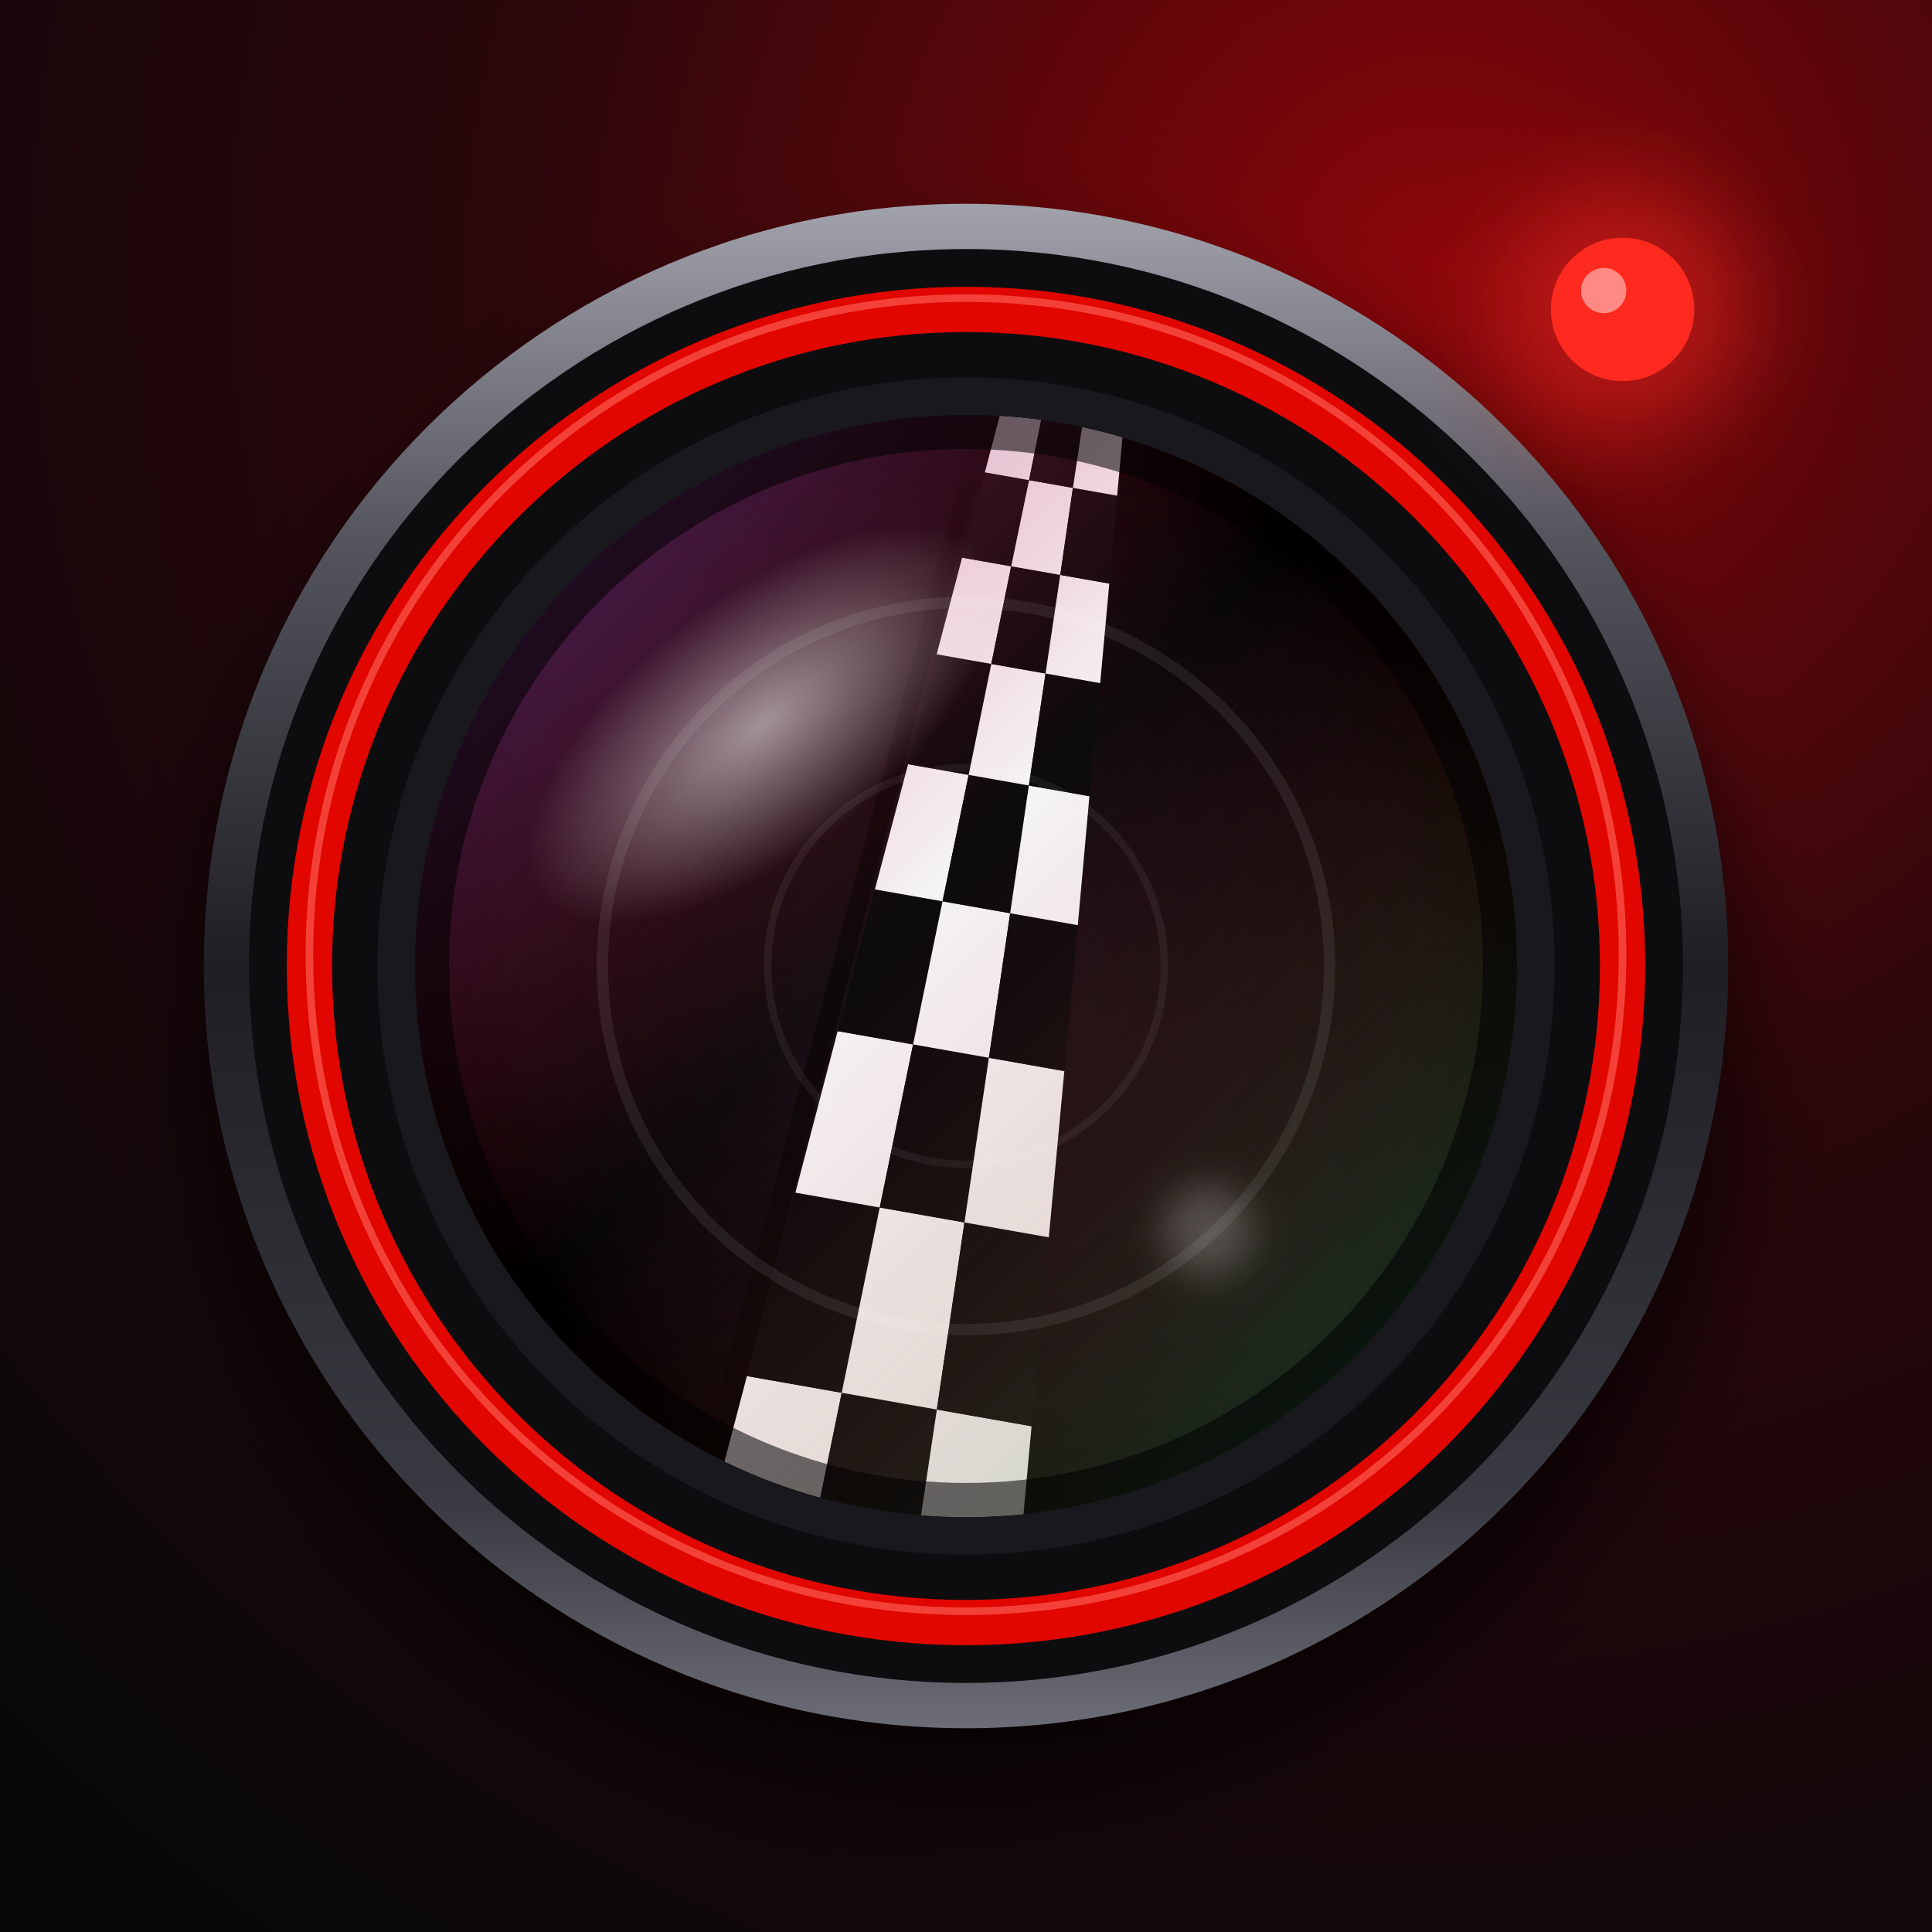
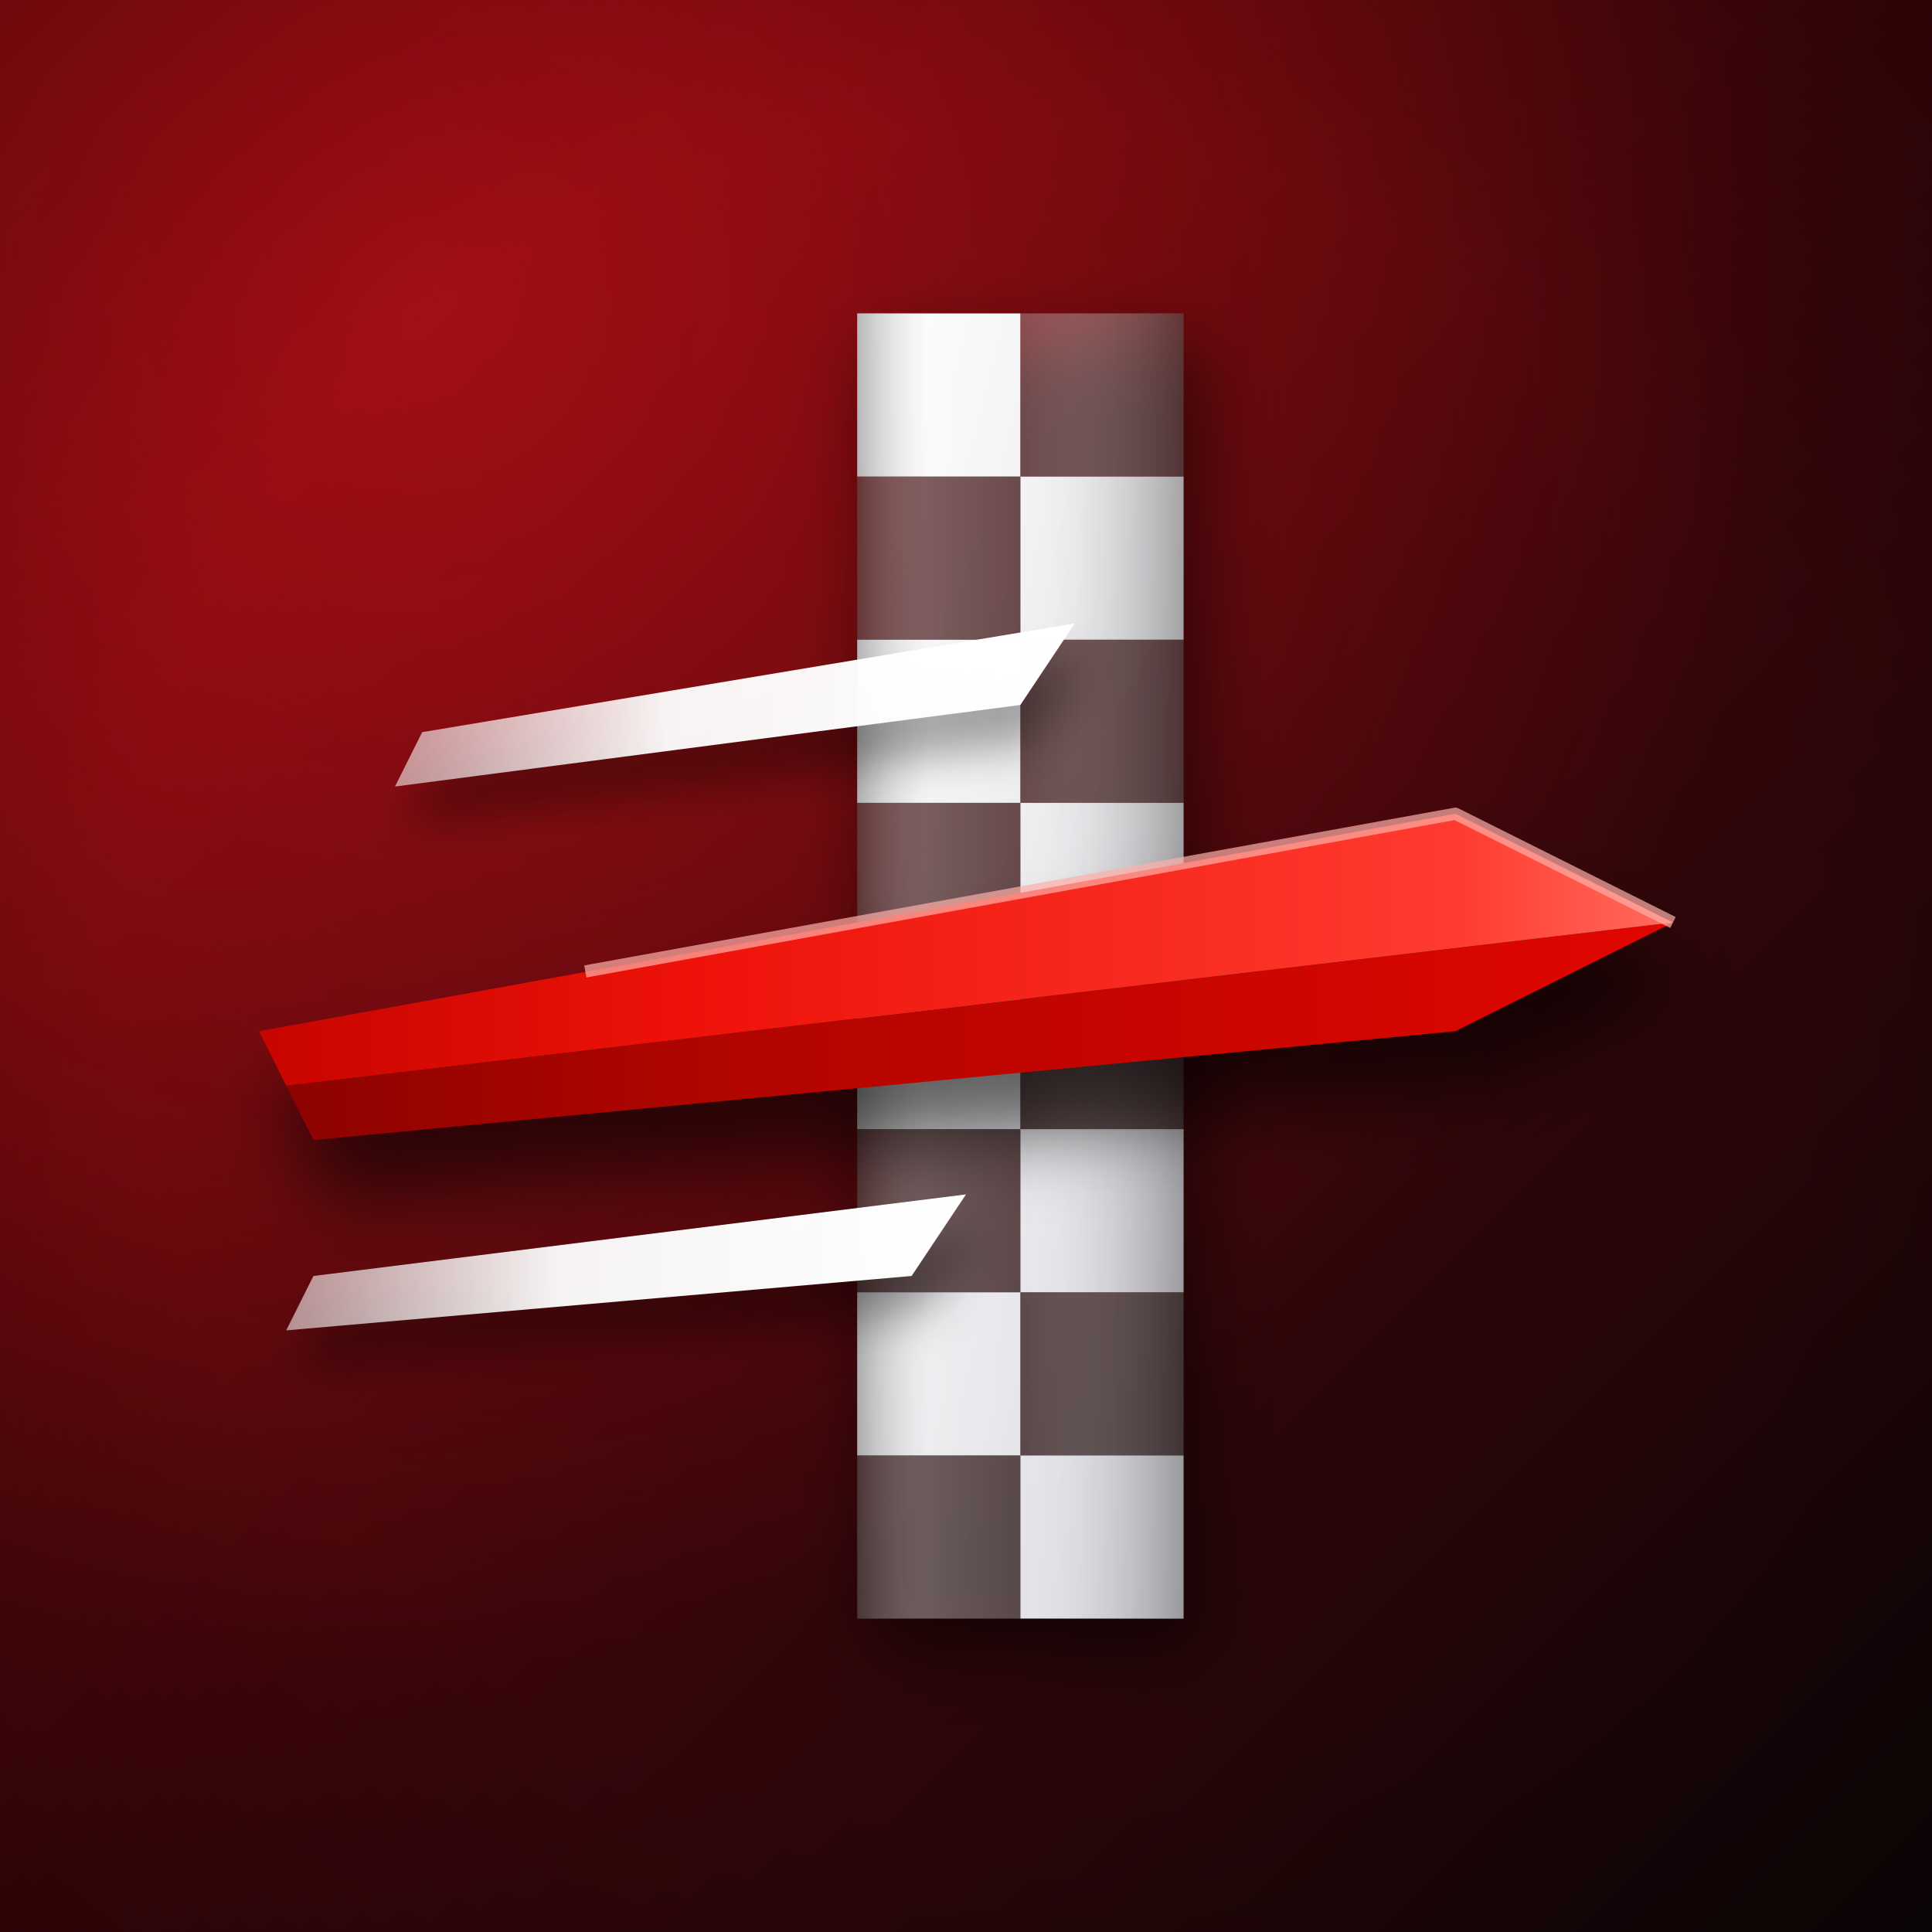
- <svg xmlns="http://www.w3.org/2000/svg" viewBox="0 0 512 512">
+ <svg xmlns="http://www.w3.org/2000/svg" viewBox="0 0 108 108">
  <defs>
-     <radialGradient id="bg" cx="74%" cy="14%" r="105%">
-       <stop offset="0" stop-color="#8A060A" />
-       <stop offset=".45" stop-color="#2A070B" />
-       <stop offset="1" stop-color="#08080A" />
+     <linearGradient id="bg" x1="0" y1="0" x2="1" y2="1">
+       <stop offset="0" stop-color="#86090E" />
+       <stop offset=".55" stop-color="#3A060A" />
+       <stop offset="1" stop-color="#0E0607" />
+     </linearGradient>
+     <radialGradient id="glow" cx="22%" cy="16%" r="70%">
+       <stop offset="0" stop-color="#D0141A" stop-opacity=".55" />
+       <stop offset="1" stop-color="#D0141A" stop-opacity="0" />
    </radialGradient>
-     <linearGradient id="ring" x1="0" y1="0" x2="0" y2="1">
-       <stop offset="0" stop-color="#A3A3AD" />
-       <stop offset=".22" stop-color="#55555E" />
-       <stop offset=".5" stop-color="#1E1E23" />
-       <stop offset=".85" stop-color="#3A3A42" />
-       <stop offset="1" stop-color="#6E6E78" />
+     <radialGradient id="vig" cx="50%" cy="50%" r="72%">
+       <stop offset=".6" stop-color="#000" stop-opacity="0" />
+       <stop offset="1" stop-color="#000" stop-opacity=".32" />
+     </radialGradient>
+     <linearGradient id="white" x1="0" y1="0" x2="1" y2="1">
+       <stop offset="0" stop-color="#FFFFFF" />
+       <stop offset="1" stop-color="#DADAE0" />
    </linearGradient>
-     <radialGradient id="glass" cx="50%" cy="50%" r="50%">
-       <stop offset="0" stop-color="#1C1218" />
-       <stop offset=".8" stop-color="#09070A" />
-       <stop offset="1" stop-color="#000" />
-     </radialGradient>
-     <linearGradient id="coat" x1="0" y1="0" x2="1" y2="1">
-       <stop offset="0" stop-color="#8A5CFF" stop-opacity=".6" />
-       <stop offset=".45" stop-color="#E10600" stop-opacity="0" />
-       <stop offset="1" stop-color="#1FD18A" stop-opacity=".4" />
+     <linearGradient id="strip" x1="0" x2="1">
+       <stop offset="0" stop-color="#000" stop-opacity=".28" />
+       <stop offset=".22" stop-color="#fff" stop-opacity=".10" />
+       <stop offset=".5" stop-color="#fff" stop-opacity="0" />
+       <stop offset="1" stop-color="#000" stop-opacity=".30" />
    </linearGradient>
-     <radialGradient id="hl" cx="50%" cy="50%" r="50%">
+     <linearGradient id="up" x1="0" x2="1">
+       <stop offset="0" stop-color="#C70500" />
+       <stop offset=".3" stop-color="#EE1209" />
+       <stop offset=".85" stop-color="#FF3B2F" />
+       <stop offset="1" stop-color="#FF6A5C" />
+     </linearGradient>
+     <linearGradient id="lo" x1="0" x2="1">
+       <stop offset="0" stop-color="#8E0300" />
+       <stop offset=".3" stop-color="#B00500" />
+       <stop offset="1" stop-color="#E10600" />
+     </linearGradient>
+     <linearGradient id="sw" x1="0" x2="1">
      <stop offset="0" stop-color="#fff" stop-opacity=".55" />
-       <stop offset="1" stop-color="#fff" stop-opacity="0" />
-     </radialGradient>
-     <clipPath id="gl">
-       <circle cx="256" cy="256" r="146" />
+       <stop offset=".4" stop-color="#fff" stop-opacity=".95" />
+       <stop offset="1" stop-color="#fff" />
+     </linearGradient>
+     <filter id="sh" x="-30%" y="-30%" width="160%" height="160%">
+       <feGaussianBlur stdDeviation="1.4" />
+     </filter>
+     <filter id="sh2" x="-30%" y="-30%" width="160%" height="160%">
+       <feGaussianBlur stdDeviation=".8" />
+     </filter>
+     <clipPath id="stripclip">
+       <rect x="50" y="30" width="12" height="48" />
    </clipPath>
-     <filter id="blur" x="-50%" y="-50%" width="200%" height="200%">
-       <feGaussianBlur stdDeviation="12" />
-     </filter>
-     <filter id="blur2" x="-50%" y="-50%" width="200%" height="200%">
-       <feGaussianBlur stdDeviation="5" />
-     </filter>
  </defs>
-   <rect width="512" height="512" fill="url(#bg)" />
-   <circle cx="256" cy="274" r="206" fill="#000" opacity=".6" filter="url(#blur)" />
-   <circle cx="256" cy="256" r="202" fill="url(#ring)" />
-   <circle cx="256" cy="256" r="190" fill="#0D0D10" />
-   <circle cx="256" cy="256" r="174" fill="none" stroke="#E10600" stroke-width="12" />
-   <circle cx="256" cy="256" r="174" fill="none" stroke="#FF6A5E" stroke-width="2" stroke-opacity=".6" transform="translate(0 -3)" />
-   <circle cx="256" cy="256" r="156" fill="#18181D" />
-   <circle cx="256" cy="256" r="146" fill="url(#glass)" />
-   <g clip-path="url(#gl)">
-     <g transform="rotate(10 256 256)">
-       <path d="M217.7 373.1 L243.2 373.1 L241.7 430.0 L213.0 430.0 Z" fill="#F4F4F6" />
-       <path d="M243.2 373.1 L268.8 373.1 L270.3 430.0 L241.7 430.0 Z" fill="#0B0B0D" />
-       <path d="M268.8 373.1 L294.3 373.1 L299.0 430.0 L270.3 430.0 Z" fill="#F4F4F6" />
-       <path d="M221.9 323.0 L244.6 323.0 L243.2 373.1 L217.7 373.1 Z" fill="#0B0B0D" />
-       <path d="M244.6 323.0 L267.4 323.0 L268.8 373.1 L243.2 373.1 Z" fill="#F4F4F6" />
-       <path d="M267.4 323.0 L290.1 323.0 L294.3 373.1 L268.8 373.1 Z" fill="#0B0B0D" />
-       <path d="M225.5 278.9 L245.8 278.9 L244.6 323.0 L221.9 323.0 Z" fill="#F4F4F6" />
-       <path d="M245.8 278.9 L266.2 278.9 L267.4 323.0 L244.6 323.0 Z" fill="#0B0B0D" />
-       <path d="M266.2 278.9 L286.5 278.9 L290.1 323.0 L267.4 323.0 Z" fill="#F4F4F6" />
-       <path d="M228.7 240.2 L246.9 240.2 L245.8 278.9 L225.5 278.9 Z" fill="#0B0B0D" />
-       <path d="M246.9 240.2 L265.1 240.2 L266.2 278.9 L245.8 278.9 Z" fill="#F4F4F6" />
-       <path d="M265.1 240.2 L283.3 240.2 L286.5 278.9 L266.2 278.9 Z" fill="#0B0B0D" />
-       <path d="M231.6 206.0 L247.9 206.0 L246.9 240.2 L228.7 240.2 Z" fill="#F4F4F6" />
-       <path d="M247.9 206.0 L264.1 206.0 L265.1 240.2 L246.9 240.2 Z" fill="#0B0B0D" />
-       <path d="M264.1 206.0 L280.4 206.0 L283.3 240.2 L265.1 240.2 Z" fill="#F4F4F6" />
-       <path d="M234.0 176.0 L248.7 176.0 L247.9 206.0 L231.6 206.0 Z" fill="#0B0B0D" />
-       <path d="M248.7 176.0 L263.3 176.0 L264.1 206.0 L247.9 206.0 Z" fill="#F4F4F6" />
-       <path d="M263.3 176.0 L278.0 176.0 L280.4 206.0 L264.1 206.0 Z" fill="#0B0B0D" />
-       <path d="M236.2 149.6 L249.4 149.6 L248.7 176.0 L234.0 176.0 Z" fill="#F4F4F6" />
-       <path d="M249.4 149.6 L262.6 149.6 L263.3 176.0 L248.7 176.0 Z" fill="#0B0B0D" />
-       <path d="M262.6 149.6 L275.8 149.6 L278.0 176.0 L263.3 176.0 Z" fill="#F4F4F6" />
-       <path d="M238.2 126.3 L250.1 126.3 L249.4 149.6 L236.2 149.6 Z" fill="#0B0B0D" />
-       <path d="M250.1 126.3 L261.9 126.3 L262.6 149.6 L249.4 149.6 Z" fill="#F4F4F6" />
-       <path d="M261.9 126.3 L273.8 126.3 L275.8 149.6 L262.6 149.6 Z" fill="#0B0B0D" />
-       <path d="M239.9 105.9 L250.6 105.9 L250.1 126.3 L238.2 126.3 Z" fill="#F4F4F6" />
-       <path d="M250.6 105.9 L261.4 105.9 L261.9 126.3 L250.1 126.3 Z" fill="#0B0B0D" />
-       <path d="M261.4 105.9 L272.1 105.9 L273.8 126.3 L261.9 126.3 Z" fill="#F4F4F6" />
-       <path d="M241.3 87.8 L251.1 87.8 L250.6 105.9 L239.9 105.9 Z" fill="#0B0B0D" />
-       <path d="M251.1 87.8 L260.9 87.8 L261.4 105.9 L250.6 105.9 Z" fill="#F4F4F6" />
-       <path d="M260.9 87.8 L270.7 87.8 L272.1 105.9 L261.4 105.9 Z" fill="#0B0B0D" />
-       <path d="M242.7 72.0 L251.6 72.0 L251.1 87.8 L241.3 87.8 Z" fill="#F4F4F6" />
-       <path d="M251.6 72.0 L260.4 72.0 L260.9 87.8 L251.1 87.8 Z" fill="#0B0B0D" />
-       <path d="M260.4 72.0 L269.3 72.0 L270.7 87.8 L260.9 87.8 Z" fill="#F4F4F6" />
-       <path d="M237.0 72 L241.0 72 L213.0 430 L207.0 430 Z" fill="#000" opacity=".45" />
+   <rect width="108" height="108" fill="url(#bg)" />
+   <rect width="108" height="108" fill="url(#glow)" />
+   <g transform="translate(54 54) scale(1.52) translate(-54 -54)">
+     <rect x="50.6" y="31.2" width="12" height="48" fill="#000" opacity=".55" filter="url(#sh)" />
+     <path fill="url(#white)" d="M50,30h6v6h-6z M56,36h6v6h-6z M50,42h6v6h-6z M56,48h6v6h-6z M50,54h6v6h-6z M56,60h6v6h-6z M50,66h6v6h-6z M56,72h6v6h-6z" />
+     <path fill="#fff" fill-opacity=".30" d="M56,30h6v6h-6z M50,36h6v6h-6z M56,42h6v6h-6z M50,48h6v6h-6z M56,54h6v6h-6z M50,60h6v6h-6z M56,66h6v6h-6z M50,72h6v6h-6z" />
+     <path fill="#2A0508" fill-opacity=".08" d="M56,30h6v6h-6z M50,36h6v6h-6z M56,42h6v6h-6z M50,48h6v6h-6z M56,54h6v6h-6z M50,60h6v6h-6z M56,66h6v6h-6z M50,72h6v6h-6z" />
+     <rect x="50" y="30" width="12" height="48" fill="url(#strip)" />
+     <g transform="translate(0 -1.6)">
+       <path d="M28,58 L72,50 L80,54 L72,58 L30,62 Z" fill="#000" opacity=".6" filter="url(#sh)" transform="translate(.6 2.2)" />
+       <path d="M34,47 L58,43 L56,46 L33,49 Z" fill="#000" opacity=".35" filter="url(#sh2)" transform="translate(.4 1.4)" />
+       <path d="M30,67 L54,64 L52,67 L29,69 Z" fill="#000" opacity=".35" filter="url(#sh2)" transform="translate(.4 1.4)" />
+       <path d="M34,47 L58,43 L56,46 L33,49 Z" fill="url(#sw)" />
+       <path d="M30,67 L54,64 L52,67 L29,69 Z" fill="url(#sw)" />
+       <path d="M29,60 L80,54 L72,58 L30,62 Z" fill="url(#lo)" />
+       <path d="M28,58 L72,50 L80,54 L29,60 Z" fill="url(#up)" />
+       <path d="M40,55.8 L72,50 L80,54" fill="none" stroke="#FFB0A8" stroke-width=".45" stroke-opacity=".7" stroke-linejoin="round" />
    </g>
  </g>
-   <g clip-path="url(#gl)">
-     <circle cx="256" cy="256" r="146" fill="url(#coat)" />
-     <circle cx="256" cy="256" r="96.36" fill="none" stroke="#fff" stroke-opacity=".08" stroke-width="3" />
-     <circle cx="256" cy="256" r="52.56" fill="none" stroke="#fff" stroke-opacity=".06" stroke-width="2" />
-     <ellipse cx="202" cy="192" rx="74" ry="34" fill="url(#hl)" transform="rotate(-38 202 192)" />
-     <circle cx="320" cy="326" r="12" fill="#fff" opacity=".22" filter="url(#blur2)" />
-     <circle cx="256" cy="256" r="146" fill="none" stroke="#000" stroke-width="18" stroke-opacity=".55" />
-   </g>
-   <circle cx="430" cy="82" r="34" fill="#FF2A1F" opacity=".45" filter="url(#blur)" />
-   <circle cx="430" cy="82" r="19" fill="#FF2A1F" />
-   <circle cx="425" cy="77" r="6" fill="#fff" opacity=".45" />
+   <rect width="108" height="108" fill="url(#vig)" />
</svg>
